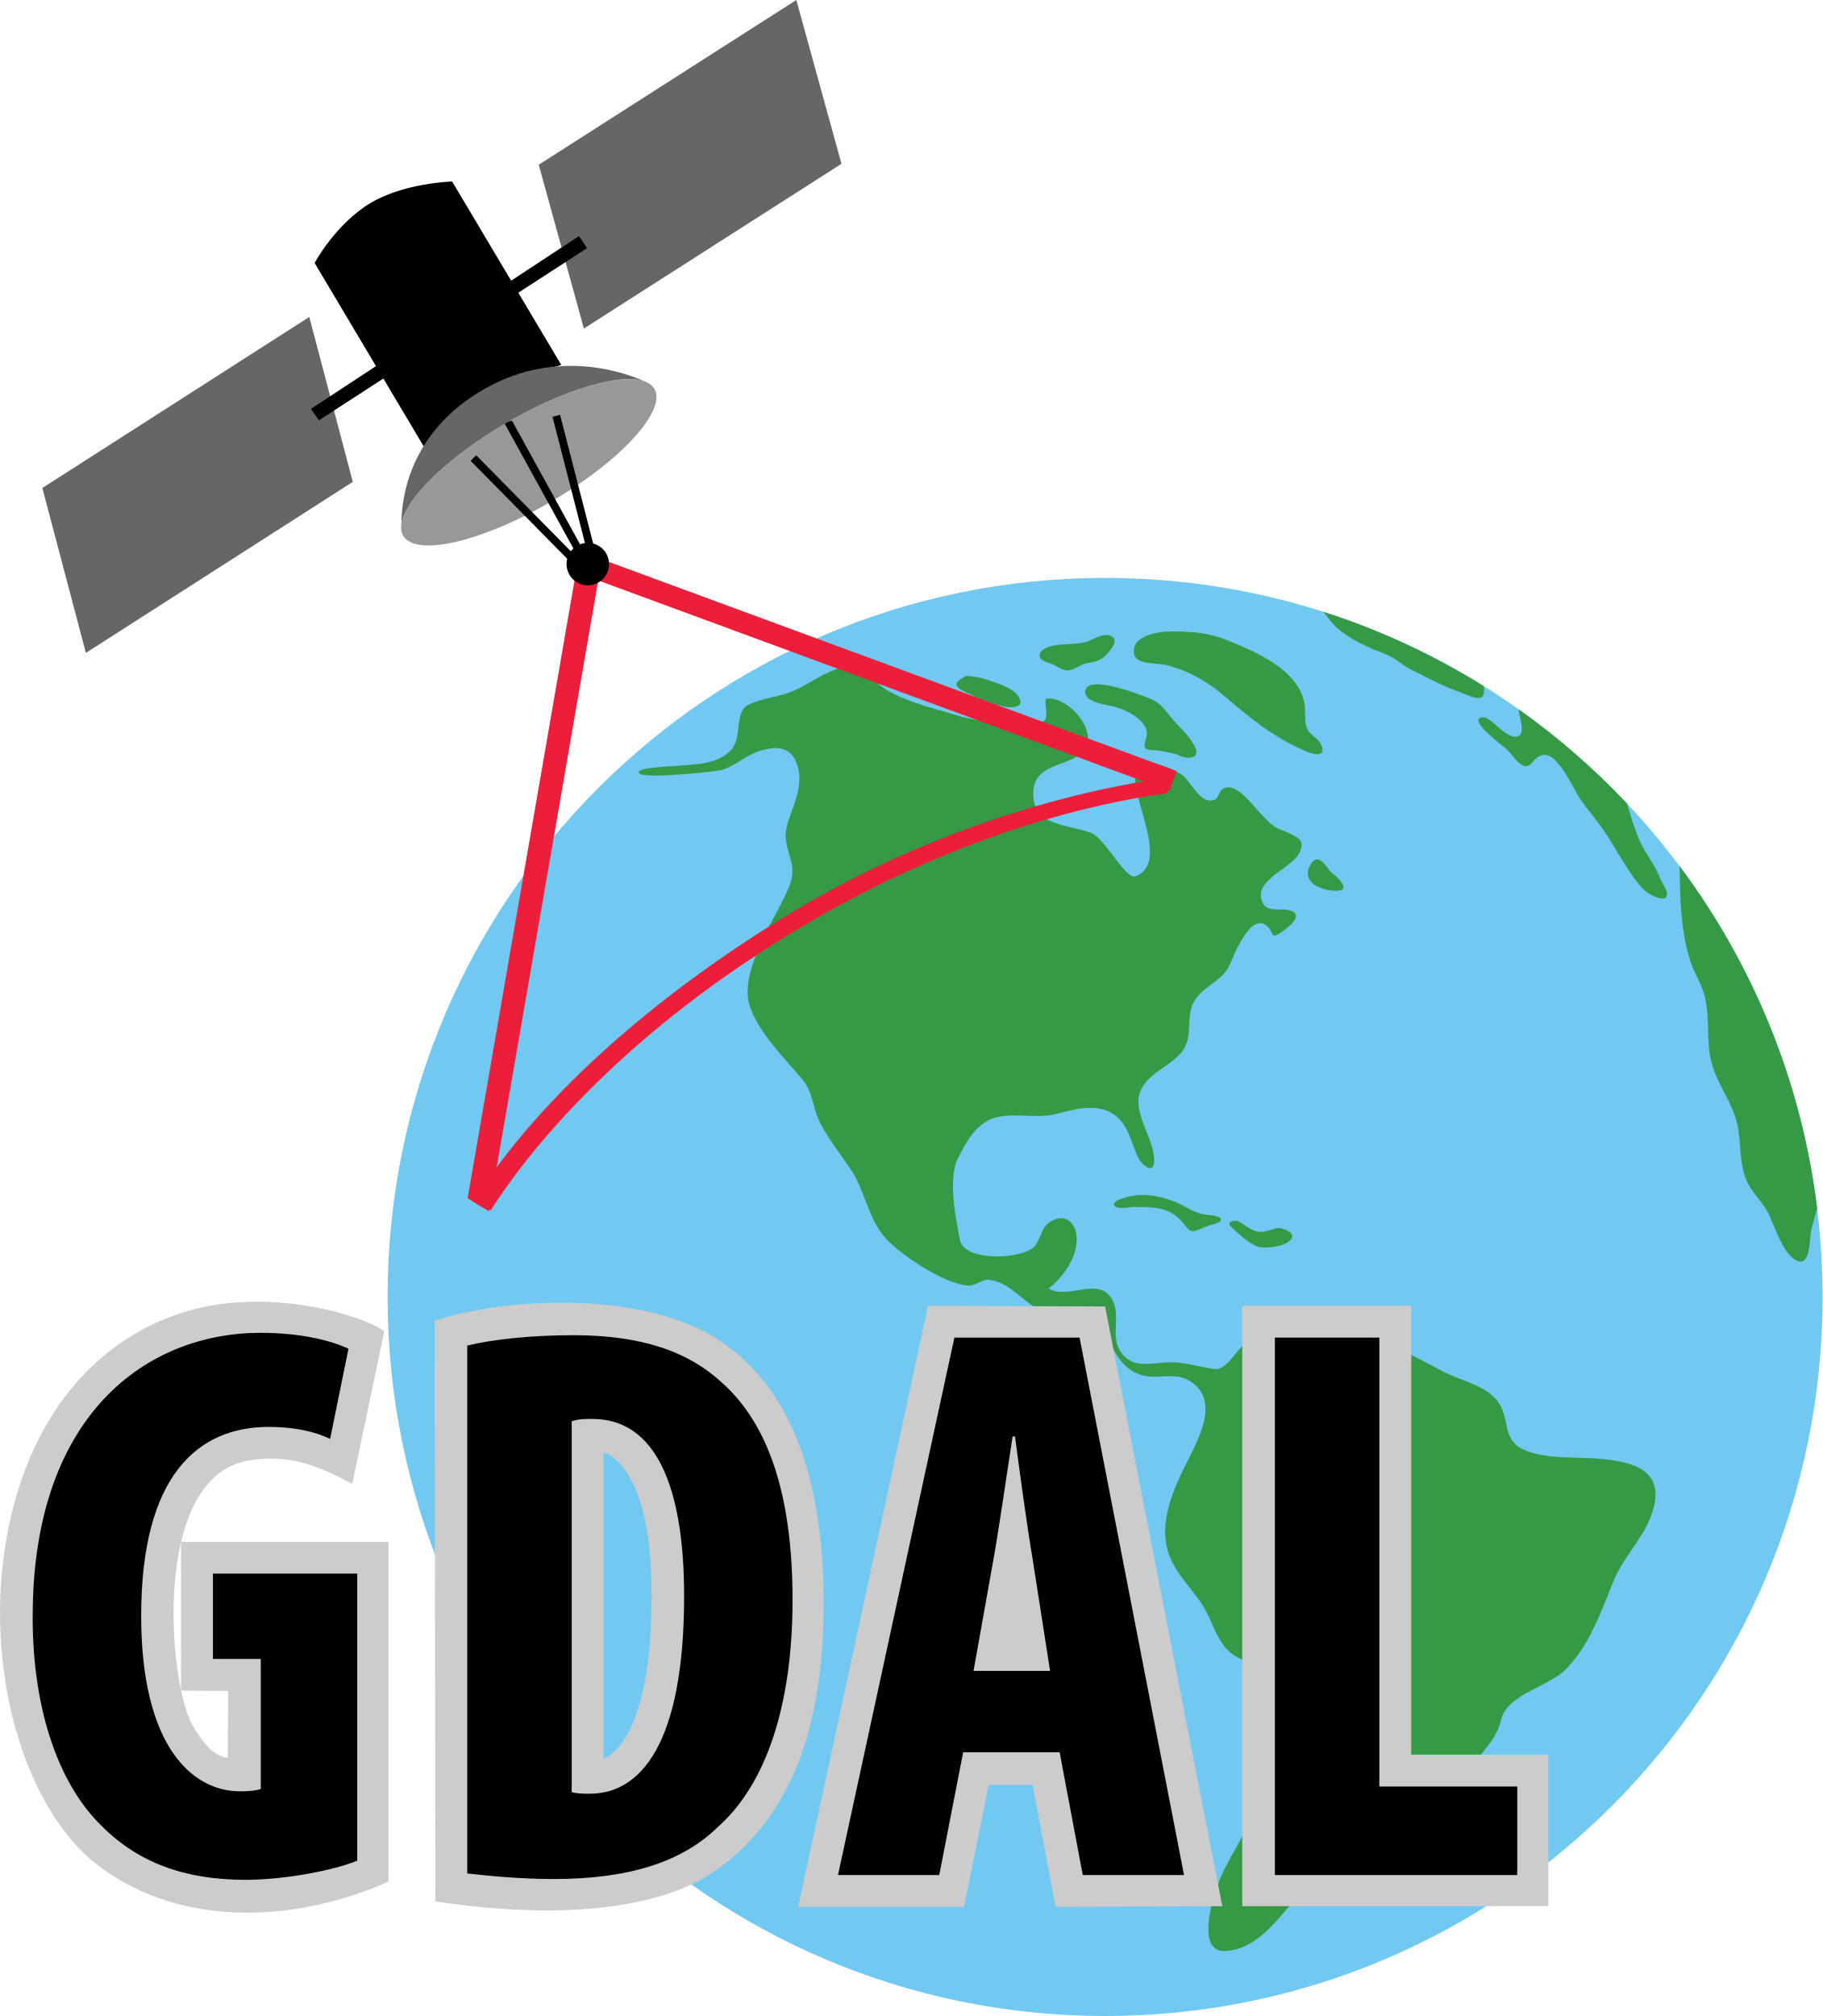
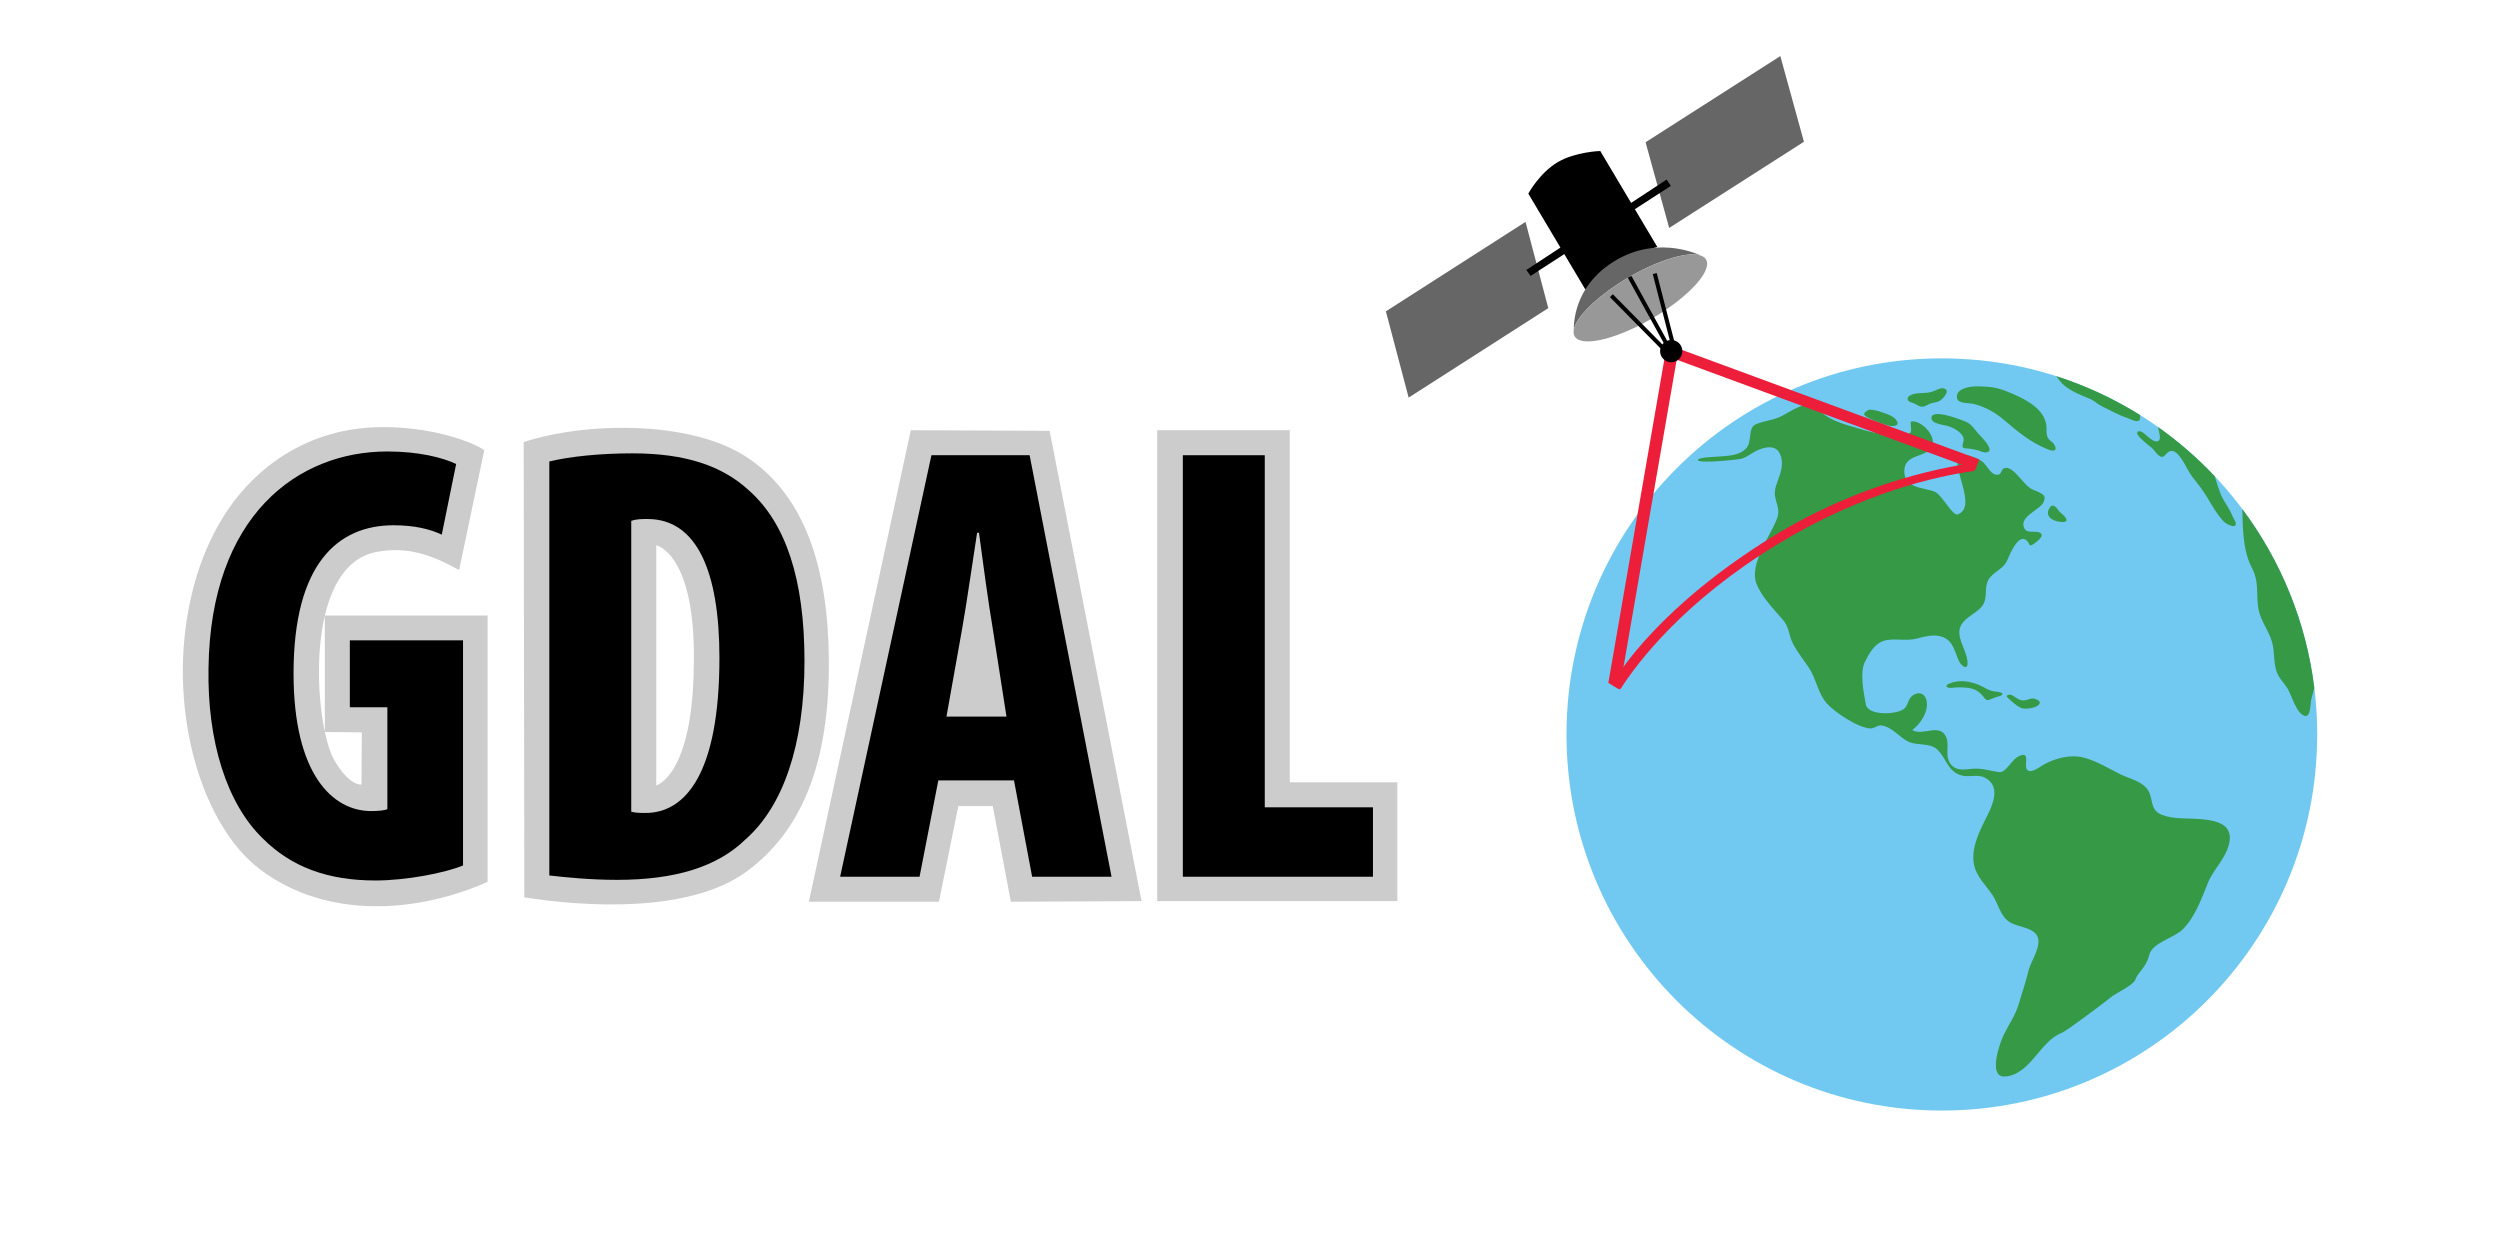
- <svg xmlns="http://www.w3.org/2000/svg" version="1.1" width="571.5" height="632.057" viewBox="0 0 571.5 632.057" overflow="visible" enable-background="new 0 0 571.5 632.057" xml:space="preserve">
-   <g id="Layer_5">
+ <svg xmlns="http://www.w3.org/2000/svg" version="1.1" width="120" height="60" viewBox="0 0 120 60" overflow="visible" enable-background="new 0 0 571.5 632.057" xml:space="preserve" id="svg75" style="overflow:visible">
+   <defs id="defs79">
+ 	
+ 	
+ 	
+ 	
+ 	
+ 	
+ 	
+ 	
+ 	
+ 		
+ 	
+ 	
+ 	
+ 	
+ 	
+ 
+ 	
+ 	
+ 	
+ 	
+ 	
+ 	
+ 	
+ 	
+ 	
+ 	
+ 	
+ 	
+ 	
+ 	
+ 	
+ 	
+ 	
+ </defs>
+   <g id="Layer_5" transform="translate(0,-572.057)">
</g>
-   <g id="Layer_6">
-     <ellipse fill="#71C9F1" cx="346.517" cy="406.618" rx="224.981" ry="225.439" />
-     <path fill="#359946" d="M501.978,457.39c-7.509-0.713-16.236,0.223-23.391-2.537c-8.306-3.204-4.547-10.3-9.413-16.078   c-3.78-4.487-11.079-5.93-16.188-8.536c-6.96-3.549-13.698-7.636-21.302-9.71c-7.862-2.143-17.271,0.333-24.15,4.177   c-2.157,1.205-7.1,5.316-9.661,3.283c-2.681-2.127,2.007-10.977-4.186-8.791c-5.667,2-8.333,10.666-13,10   c-5.563-0.797-10.045-2.484-15.7-2.025c-4.935,0.4-9.862,1.645-13.318-2.984c-3.655-4.897-0.294-11.042-2.59-16.06   c-3.943-8.621-14.11-0.312-20.288-4.171c4.428-3.34,8.556-9.208,8.812-14.902c0.24-5.296-3.365-9.285-8.459-5.876   c-2.794,1.87-2.717,5.298-4.786,7.61c-3.579,3.998-22.032,5.008-23.392-2.131c-1.274-6.693-3.8-19.088-0.613-25.461   c2.46-4.92,5.587-10.722,11.14-12.62c5.662-1.937,13.416,0.266,19.726-1.347c5.419-1.385,11.471-3.187,16.794-0.577   c5.431,2.663,6.361,8.669,8.675,13.876c1.333,3,6.333,7,4.998-1.009c-1.043-6.257-6.906-13.907-3.835-20.018   c2.753-5.469,9.375-7.259,12.905-11.957c3.462-4.605,0.965-10.548,3.581-15.406c2.607-4.842,8.754-6.369,11.152-11.427   c1.169-2.466,6.492-16.992,11.812-12.393c2.256,1.95,0.915,4.433,4.449,1.971c1.443-1.005,6.797-4.77,3.601-6.54   c-2.938-1.626-8,0.977-9.614-3.112c-2.782-7.047,10.244-10.657,11.95-15.776c1-3,0.999-4-6.667-7   c-5.263-2.06-10.834-13.366-16.136-13.021c-2.959,0.193-2.355,3.443-4.236,3.981c-4.458,1.275-6.904-5.511-9.975-7.852   c-2.22-1.691-10.525-5.292-13.255-3.211c-6.569,5.007,11.048,30.222-1.377,34.982c-3.051,1.169-9.481-11.799-13.748-13.541   c-6.876-2.808-18.555-1.837-18.288-12.673c0.259-10.54,13.503-7.468,16.641-14.656c2.782-6.372-7.008-16.185-12.755-14.704   c-0.313,1.593,0.765,5.348-0.234,6.547c-3.135,3.749-22.685,0.086-26.976-1.256c-7.398-2.314-15.241-3.933-22.041-7.793   c-5.896-3.347-9.099-9.623-16.62-6.803c-5.333,2-8.581,4.748-13.247,6.749c-4.513,1.935-9.57,2.161-14.054,4.299   c-4.543,2.167-1.849,10.273-5.445,14.193c-4.375,4.767-11.717,4.507-17.641,5.074c-1.479,0.142-11.102,0.365-11.364,1.94   c-0.377,2.465,24.337-0.224,26.059-0.717c3.962-1.134,6.864-4.043,10.679-5.509c4.563-1.753,10.064-2.544,12.391,2.452   c2.72,5.866,0.49,11.602-1.584,17.235c-2.341,6.359-1.505,7.897,0.193,14.208c1.063,3.951,0.289,6.358-1.373,10.062   c-4.133,9.214-15.476,25.558-11.28,36.347c3.218,8.275,10.404,15.299,16.03,21.95c3.825,4.522,3.212,8.959,5.922,14.176   c2.562,4.931,6.369,9.652,9.468,14.285c4.448,6.649,5.391,15.301,10.732,21.386c4.689,5.344,18.895,14.808,26.259,15.046   c2.229,0.071,4.227-2.034,6.38-1.789c6.695,0.77,10.746,7.212,16.557,9.839c5.312,2.401,12.593,0.383,17.068,4.591   c5.602,5.266,6.109,13.242,14.608,15.555c4.236,1.151,9.679-0.793,13.622,1.16c11.421,5.661,3.7,18.943,0.003,26.387   c-3.837,7.723-7.906,16.742-6.265,25.596c1.417,7.646,7.29,12.614,11.329,18.841c3.502,5.398,4.498,12.508,10.363,16.07   c4.594,2.789,13.605,2.979,16.249,8.182c2.943,5.793-3.647,14.68-5.068,20.259c-1.802,7.076-3.995,14.092-6.196,21.056   c-2.197,6.953-5.879,11.785-8.91,18.124c-2.504,5.236-9.558,25.709,1.111,24.759c15.161-1.355,20.782-21.278,33.737-26.138   c2.666-1,25-17.666,29-21c4-3.332,14-7.332,15.333-11.332s6.333-7,8-14.001c1.917-8.052,14.624-10.232,20.124-15.672   c7.525-7.445,11.274-18.378,15.207-27.991c3.35-8.187,10.577-14.424,12.632-23.294C521.237,461.064,512.516,458.392,501.978,457.39   z" />
-     <path fill="#359946" d="M381.378,381.335c-1.71-0.46-3.672-0.411-5.432-0.978c-2.658-0.856-4.965-2.606-7.574-3.604   c-2.751-1.053-5.575-1.834-8.521-2.048c-1.604-0.117-3.228-0.049-4.813,0.229c-1.477,0.259-3.017,0.697-4.387,1.315   c-0.578,0.261-1.629,0.807-1.259,1.641c0.655,1.472,4.881,0.516,6.075,0.517c4.407,0.004,9.582-0.109,13.225,2.781   c0.947,0.752,1.812,1.611,2.563,2.56c0.613,0.771,1.158,1.651,2.077,2.095c0.902,0.436,1.856-0.061,2.698-0.418   c1.194-0.506,2.403-0.981,3.641-1.37c1.015-0.318,2.294-0.438,3.014-1.312C383.285,382.015,382.271,381.576,381.378,381.335z" />
-     <path fill="#359946" d="M401.687,385.114c-2.328-0.596-4.999,2.082-8.334,0.75c-3.021-1.209-3.718-2.699-5.646-3.062   c-1.204-0.227-3.259,0.418-1.688,1.812c2.719,2.412,4.67,4.588,8,6.084c2.071,0.93,7.254,0.213,9.25-0.918   C406.687,387.846,405.27,386.03,401.687,385.114z" />
-     <path fill="#359946" d="M417.418,273.486c-0.908-0.569-4.107-7.395-6.731-1.956c-3.417,7.083,9.064,8.755,10.345,7.231   S417.771,273.707,417.418,273.486z" />
-     <path fill="#359946" d="M360.747,219.091c-1.993-0.813-19.86-8.049-20.452-2.425c-0.387,3.669,6.869,4.285,9.104,4.869   c3.51,0.918,9.196,3.659,10.155,7.568c0.661,2.702-3.062,6.094,2.133,6.094c2.333,0,7.333,1.333,7.333,1.333s2.331,1.332,4.33,1   c5.634-0.933-3.676-9.816-5.043-11.32C365.747,223.395,364.427,220.593,360.747,219.091z" />
-     <path fill="#359946" d="M309.146,212.979c-1.678-0.62-5.983-1.21-6.354-1.005c-3.8,2.109-3.879,3.164,0.234,5.171   c3.782,1.846,7.568,3.359,11.677,4.333c2.281,0.541,6.878,0.554,4.704-3.035C317.571,215.415,312.246,214.124,309.146,212.979z" />
-     <path fill="#359946" d="M348.823,199.695c-1.944-1.491-4.894,0.116-6.754,0.966c-4.292,1.959-8.718,0.723-13.063,2.073   c-1.127,0.35-2.913,1.235-3.002,2.619c-0.118,1.815,2.478,2.298,3.74,2.786c1.955,0.756,3.552,2.407,5.803,1.95   c1.804-0.366,3.223-1.749,5.056-2.105c2.112-0.41,4.178-0.647,5.794-2.204C347.59,204.631,350.832,201.245,348.823,199.695z" />
-     <path fill="#359946" d="M409.354,226.53c-0.277-1.943,0.044-3.902-0.289-5.833c-1.829-10.604-14.968-16.208-23.786-19.79   c-3.56-1.446-7.52-2.477-11.37-2.703c-5.047-0.295-11.717-0.849-16.163,2.083c-1.566,1.033-2.45,2.509-2.168,4.596   c0.491,3.619,7.262,2.939,9.767,3.551c7.157,1.748,13.058,5.072,18.678,9.865c8.422,7.184,15.936,13.401,26.332,17.563   c1.666,0.667,4.991,1.393,4.261-1.401C413.585,230.525,410.021,231.197,409.354,226.53z" />
-     <path fill="#359946" d="M526.982,282.734c0.352,6.433,1.142,12.889,3.198,19.021c0.987,2.942,2.672,5.6,3.723,8.518   c2.473,6.87,1.067,14.3,2.423,21.351c1.335,6.941,5.996,12.545,8.022,19.24c1.876,6.197,0.695,13.385,3.337,19.332   c1.507,3.391,4.328,5.977,6.224,9.145c2.399,4.01,5.111,14.822,10.22,16.139c3.615,0.932,3.283-7.537,3.784-9.68   c0.519-2.219,1.267-4.58,1.886-6.961c-4.898-39.934-20.21-76.639-43.142-107.295C526.64,271.893,526.795,279.295,526.982,282.734z" />
-     <path fill="#359946" d="M476.633,224.922c0.477,2.124,1.054,4.656-0.107,5.572c-2.11,1.665-5.297-1.39-6.854-2.635   c-1.262-1.009-3.767-3.708-5.544-2.832c-3.024,1.491,7.355,8.955,8.257,9.812c1.441,1.37,2.495,3.188,4.04,4.431   c3.075,2.472,3.656-0.448,5.861-1.96c3.364-2.308,6.416,1.998,8.007,4.324c2.456,3.59,4.026,7.599,6.747,11.036   c3.116,3.936,6.173,7.852,8.763,12.208c2.714,4.562,5.375,9.192,8.843,13.237c2.25,2.625,6.559,4.244,7.52,3.403   c1.647-1.44-0.844-4.196-1.373-5.637c-1.469-4-4.137-7.383-6.099-11.132c-1.967-3.76-4.444-12.495-4.486-12.773   c-10.307-10.95-21.691-20.868-33.99-29.577C476.203,223.003,476.406,223.917,476.633,224.922z" />
-     <path fill="#359946" d="M419.521,197.116c4.331,3.715,9.838,5.95,15.165,8.081c3.333,1.333,4.333,3,8.333,5   c4.945,2.473,9.567,5.014,14.826,6.81c1.517,0.518,5.319,2.592,6.841,1.523c0.674-0.474,0.79-1.88,0.596-3.397   c-15.574-9.72-32.418-17.584-50.229-23.287C415.21,192.163,417.981,195.796,419.521,197.116z" />
-     <path fill="#CCCCCC" d="M56.772,483.438h65.061v106.465c-27.313,12.211-64.063,15.461-91.063-5.039   C7.581,567.256-5.479,522.768,2.21,481.368s31.643-63.137,56.78-70.381c25.137-7.246,53.529,0.877,61.512,6.357l-10.055,47.908   c-11.178-6.139-20.737-9.535-32.974-7.246c-29.954,5.607-24.806,69.16-17.152,82.807c6.198,11.051,11.09,10.201,11.09,10.201   l0.148-20.848l-14.787-0.148V483.438z" />
-     <path fill="#CCCCCC" d="M225.77,420.364c-22.75-15.25-65.25-14.25-89.5-6.25l0.25,182c23.75,3.75,65.75,6.5,88.75-10.25   c24.713-17.998,33.25-48.25,33-84.5C258.013,464.114,248.52,435.614,225.77,420.364z M204.27,503.614c-0.5,44-15,47.75-15,47.75   v-96C189.27,455.364,205.27,458.614,204.27,503.614z" />
-     <polygon fill="#CCCCCC" points="291.02,409.364 250.27,597.864 302.27,597.864 310.02,559.614 323.77,559.614 331.02,597.864    383.27,597.614 346.52,409.614  " />
-     <polygon fill="#CCCCCC" points="389.52,409.364 389.52,597.614 485.52,597.614 485.52,550.114 442.52,550.114 442.52,409.364  " />
-     <g>
-       <path d="M112.02,583.364c-7.25,3-22.75,6-35,6c-19.25,0-33.75-5.5-45-16.75c-14.5-14-22.25-39-21.75-68    c0.75-61.25,35.75-86.75,71.5-86.75c12.75,0,22.25,2.5,27.5,5l-5.75,28.25c-4.75-2.25-11-3.75-19.25-3.75    c-22.25,0-40,15.25-40,59.25c0,40.5,15.75,55,31,55c3,0,5.25-0.25,6.5-0.75v-40.75h-15v-26.75h45.25V583.364z" />
-       <path d="M146.516,421.864c8.25-2,20.25-3.25,33.25-3.25c21.25,0,36,5,46.75,15c14.5,13,22,35.25,22,68c0,34-8.75,58.25-23.5,71.25    c-11.25,11-28,16.25-51.5,16.25c-10.25,0-20.5-1-27-1.75V421.864z M179.266,561.864c1.5,0.5,4,0.5,5.75,0.5    c15.75,0,29.5-15.5,29.5-62c0-34.5-9-55.5-28.75-55.5c-2.25,0-4.5,0-6.5,0.75V561.864z" />
-       <path d="M302.018,549.364l-7.5,38.5h-31.75l36.5-168.5h39.25l32.75,168.5h-31.75l-7.25-38.5H302.018z M329.268,523.864l-5.5-35.25    c-1.75-10.25-4-27-5.5-38.25h-0.75c-1.75,11.25-4.25,28.75-6,38.5l-6.25,35H329.268z" />
-       <path d="M399.766,419.364h32.75v140.75h43.25v27.75h-76V419.364z" />
+   <g id="g1075" transform="translate(0.07058025)">
+     <g transform="matrix(1.499395,0,0,1.499395,-68.34696,-35.29572)" id="g1008">
+       <path style="fill:#cccccc;stroke-width:0.08" id="path27" d="m 55.935,43.244 h 5.21 v 8.526 c -2.187,0.978 -5.13,1.238 -7.292,-0.404 -1.857,-1.41 -2.903,-4.973 -2.287,-8.288 0.616,-3.315 2.534,-5.056 4.547,-5.636 2.013,-0.58 4.287,0.07 4.926,0.509 l -0.805,3.837 c -0.895,-0.492 -1.661,-0.764 -2.641,-0.58 -2.399,0.449 -1.986,5.538 -1.374,6.631 0.496,0.885 0.888,0.817 0.888,0.817 l 0.012,-1.67 -1.184,-0.012 z" />
+       <path style="fill:#cccccc;stroke-width:0.08" id="path29" d="m 69.468,38.193 c -1.822,-1.221 -5.225,-1.141 -7.167,-0.501 l 0.02,14.575 c 1.902,0.3 5.265,0.521 7.107,-0.821 1.979,-1.441 2.663,-3.864 2.643,-6.767 -0.021,-2.983 -0.781,-5.265 -2.603,-6.487 z m -1.722,6.667 c -0.04,3.524 -1.201,3.824 -1.201,3.824 V 40.996 c 0,0 1.281,0.26 1.201,3.864 z" />
+       <polygon style="fill:#cccccc" id="polygon31" points="291.02,409.364 250.27,597.864 302.27,597.864 310.02,559.614 323.77,559.614 331.02,597.864 383.27,597.614 346.52,409.614 " transform="matrix(0.0800813,0,0,0.0800813,51.38823,4.529799)" />
+       <polygon style="fill:#cccccc" id="polygon33" points="442.52,550.114 442.52,409.364 389.52,409.364 389.52,597.614 485.52,597.614 485.52,550.114 " transform="matrix(0.0800813,0,0,0.0800813,51.38823,4.529799)" />
+       <g id="g43" transform="matrix(0.0800813,0,0,0.0800813,51.38823,4.529799)">
+         <path id="path35" d="m 112.02,583.364 c -7.25,3 -22.75,6 -35,6 -19.25,0 -33.75,-5.5 -45,-16.75 -14.5,-14 -22.25,-39 -21.75,-68 0.75,-61.25 35.75,-86.75 71.5,-86.75 12.75,0 22.25,2.5 27.5,5 l -5.75,28.25 c -4.75,-2.25 -11,-3.75 -19.25,-3.75 -22.25,0 -40,15.25 -40,59.25 0,40.5 15.75,55 31,55 3,0 5.25,-0.25 6.5,-0.75 v -40.75 h -15 v -26.75 h 45.25 z" />
+         <path id="path37" d="m 146.516,421.864 c 8.25,-2 20.25,-3.25 33.25,-3.25 21.25,0 36,5 46.75,15 14.5,13 22,35.25 22,68 0,34 -8.75,58.25 -23.5,71.25 -11.25,11 -28,16.25 -51.5,16.25 -10.25,0 -20.5,-1 -27,-1.75 z m 32.75,140 c 1.5,0.5 4,0.5 5.75,0.5 15.75,0 29.5,-15.5 29.5,-62 0,-34.5 -9,-55.5 -28.75,-55.5 -2.25,0 -4.5,0 -6.5,0.75 z" />
+         <path id="path39" d="m 302.018,549.364 -7.5,38.5 h -31.75 l 36.5,-168.5 h 39.25 l 32.75,168.5 h -31.75 l -7.25,-38.5 z m 27.25,-25.5 -5.5,-35.25 c -1.75,-10.25 -4,-27 -5.5,-38.25 h -0.75 c -1.75,11.25 -4.25,28.75 -6,38.5 l -6.25,35 z" />
+         <path id="path41" d="m 399.766,419.364 h 32.75 v 140.75 h 43.25 v 27.75 h -76 z" />
+       </g>
+     </g>
+     <g transform="translate(14,-1.837772)" id="g1036">
+       <ellipse style="fill:#71c9f1;stroke-width:0.08" id="ellipse3" ry="18.053" rx="18.017" cy="37.092" cx="79.138" />
+       <path style="fill:#359946;stroke-width:0.08" id="path5" d="m 91.587,41.158 c -0.601,-0.057 -1.3,0.018 -1.873,-0.203 -0.665,-0.257 -0.364,-0.825 -0.754,-1.288 -0.303,-0.359 -0.887,-0.475 -1.296,-0.684 -0.557,-0.284 -1.097,-0.612 -1.706,-0.778 -0.63,-0.172 -1.383,0.027 -1.934,0.335 -0.173,0.097 -0.569,0.426 -0.774,0.263 -0.215,-0.17 0.161,-0.879 -0.335,-0.704 -0.454,0.16 -0.667,0.854 -1.041,0.801 -0.445,-0.064 -0.804,-0.199 -1.257,-0.162 -0.395,0.032 -0.79,0.132 -1.067,-0.239 -0.293,-0.392 -0.024,-0.884 -0.207,-1.286 -0.316,-0.69 -1.13,-0.025 -1.625,-0.334 0.355,-0.267 0.685,-0.737 0.706,-1.193 0.019,-0.424 -0.269,-0.744 -0.677,-0.471 -0.224,0.15 -0.218,0.424 -0.383,0.609 -0.287,0.32 -1.764,0.401 -1.873,-0.171 -0.102,-0.536 -0.304,-1.529 -0.049,-2.039 0.197,-0.394 0.447,-0.859 0.892,-1.011 0.453,-0.155 1.074,0.021 1.58,-0.108 0.434,-0.111 0.919,-0.255 1.345,-0.046 0.435,0.213 0.509,0.694 0.695,1.111 0.107,0.24 0.507,0.561 0.4,-0.081 -0.084,-0.501 -0.553,-1.114 -0.307,-1.603 0.22,-0.438 0.751,-0.581 1.033,-0.958 0.277,-0.369 0.077,-0.845 0.287,-1.234 0.209,-0.388 0.701,-0.51 0.893,-0.915 0.094,-0.197 0.52,-1.361 0.946,-0.992 0.181,0.156 0.073,0.355 0.356,0.158 0.116,-0.08 0.544,-0.382 0.288,-0.524 -0.235,-0.13 -0.641,0.078 -0.77,-0.249 -0.223,-0.564 0.82,-0.853 0.957,-1.263 0.08,-0.24 0.08,-0.32 -0.534,-0.561 -0.421,-0.165 -0.868,-1.07 -1.292,-1.043 -0.237,0.015 -0.189,0.276 -0.339,0.319 -0.357,0.102 -0.553,-0.441 -0.799,-0.629 -0.178,-0.135 -0.843,-0.424 -1.061,-0.257 -0.526,0.401 0.885,2.42 -0.11,2.801 -0.244,0.094 -0.759,-0.945 -1.101,-1.084 -0.551,-0.225 -1.486,-0.147 -1.465,-1.015 0.021,-0.844 1.081,-0.598 1.333,-1.174 0.223,-0.51 -0.561,-1.296 -1.021,-1.178 -0.025,0.128 0.061,0.428 -0.019,0.524 -0.251,0.3 -1.817,0.007 -2.16,-0.101 -0.592,-0.185 -1.221,-0.315 -1.765,-0.624 -0.472,-0.268 -0.729,-0.771 -1.331,-0.545 -0.427,0.16 -0.687,0.38 -1.061,0.54 -0.361,0.155 -0.766,0.173 -1.125,0.344 -0.364,0.174 -0.148,0.823 -0.436,1.137 -0.35,0.382 -0.938,0.361 -1.413,0.406 -0.118,0.011 -0.889,0.029 -0.91,0.155 -0.03,0.197 1.949,-0.018 2.087,-0.057 0.317,-0.091 0.55,-0.324 0.855,-0.441 0.365,-0.14 0.806,-0.204 0.992,0.196 0.218,0.47 0.039,0.929 -0.127,1.38 -0.187,0.509 -0.121,0.632 0.015,1.138 0.085,0.316 0.023,0.509 -0.11,0.806 -0.331,0.738 -1.239,2.047 -0.903,2.911 0.258,0.663 0.833,1.225 1.284,1.758 0.306,0.362 0.257,0.717 0.474,1.135 0.205,0.395 0.51,0.773 0.758,1.144 0.356,0.532 0.432,1.225 0.859,1.713 0.376,0.428 1.513,1.186 2.103,1.205 0.179,0.006 0.339,-0.163 0.511,-0.143 0.536,0.062 0.861,0.578 1.326,0.788 0.425,0.192 1.008,0.031 1.367,0.368 0.449,0.422 0.489,1.06 1.17,1.246 0.339,0.092 0.775,-0.064 1.091,0.093 0.915,0.453 0.296,1.517 2.4e-4,2.113 -0.307,0.618 -0.633,1.341 -0.502,2.05 0.113,0.612 0.584,1.01 0.907,1.509 0.28,0.432 0.36,1.002 0.83,1.287 0.368,0.223 1.09,0.239 1.301,0.655 0.236,0.464 -0.292,1.176 -0.406,1.622 -0.144,0.567 -0.32,1.129 -0.496,1.686 -0.176,0.557 -0.471,0.944 -0.714,1.451 -0.201,0.419 -0.765,2.059 0.089,1.983 1.214,-0.109 1.664,-1.704 2.702,-2.093 0.213,-0.08 2.002,-1.415 2.322,-1.682 0.32,-0.267 1.121,-0.587 1.228,-0.907 0.107,-0.32 0.507,-0.561 0.641,-1.121 0.154,-0.645 1.171,-0.819 1.612,-1.255 0.603,-0.596 0.903,-1.472 1.218,-2.242 0.268,-0.656 0.847,-1.155 1.012,-1.865 0.207,-0.895 -0.491,-1.109 -1.335,-1.189 z" />
+       <path style="fill:#359946;stroke-width:0.08" id="path7" d="m 81.929,35.068 c -0.137,-0.037 -0.294,-0.033 -0.435,-0.078 -0.213,-0.069 -0.398,-0.209 -0.607,-0.289 -0.22,-0.084 -0.446,-0.147 -0.682,-0.164 -0.128,-0.009 -0.259,-0.004 -0.385,0.018 -0.118,0.021 -0.242,0.056 -0.351,0.105 -0.046,0.021 -0.13,0.065 -0.101,0.131 0.052,0.118 0.391,0.041 0.486,0.041 0.353,3.21e-4 0.767,-0.009 1.059,0.223 0.076,0.06 0.145,0.129 0.205,0.205 0.049,0.062 0.093,0.132 0.166,0.168 0.072,0.035 0.149,-0.005 0.216,-0.033 0.096,-0.041 0.192,-0.079 0.292,-0.11 0.081,-0.025 0.184,-0.035 0.241,-0.105 0.048,-0.058 -0.033,-0.093 -0.105,-0.113 z" />
+       <path style="fill:#359946;stroke-width:0.08" id="path9" d="m 83.556,35.37 c -0.186,-0.048 -0.4,0.167 -0.667,0.06 -0.242,-0.097 -0.298,-0.216 -0.452,-0.245 -0.096,-0.018 -0.261,0.033 -0.135,0.145 0.218,0.193 0.374,0.367 0.641,0.487 0.166,0.074 0.581,0.017 0.741,-0.074 0.274,-0.155 0.16,-0.3 -0.127,-0.374 z" />
+       <path style="fill:#359946;stroke-width:0.08" id="path11" d="m 84.816,26.431 c -0.073,-0.046 -0.329,-0.592 -0.539,-0.157 -0.274,0.567 0.726,0.701 0.828,0.579 0.103,-0.122 -0.261,-0.405 -0.289,-0.422 z" />
+       <path style="fill:#359946;stroke-width:0.08" id="path13" d="m 80.277,22.075 c -0.16,-0.065 -1.59,-0.645 -1.638,-0.194 -0.031,0.294 0.55,0.343 0.729,0.39 0.281,0.074 0.736,0.293 0.813,0.606 0.053,0.216 -0.245,0.488 0.171,0.488 0.187,0 0.587,0.107 0.587,0.107 0,0 0.187,0.107 0.347,0.08 0.451,-0.075 -0.294,-0.786 -0.404,-0.907 -0.205,-0.225 -0.311,-0.45 -0.605,-0.57 z" />
+       <path style="fill:#359946;stroke-width:0.08" id="path15" d="m 76.145,21.585 c -0.134,-0.05 -0.479,-0.097 -0.509,-0.08 -0.304,0.169 -0.311,0.253 0.019,0.414 0.303,0.148 0.606,0.269 0.935,0.347 0.183,0.043 0.551,0.044 0.377,-0.243 -0.147,-0.242 -0.573,-0.346 -0.822,-0.438 z" />
+       <path style="fill:#359946;stroke-width:0.08" id="path17" d="m 79.322,20.522 c -0.156,-0.119 -0.392,0.009 -0.541,0.077 -0.344,0.157 -0.698,0.058 -1.046,0.166 -0.09,0.028 -0.233,0.099 -0.24,0.21 -0.009,0.145 0.198,0.184 0.3,0.223 0.157,0.061 0.284,0.193 0.465,0.156 0.144,-0.029 0.258,-0.14 0.405,-0.169 0.169,-0.033 0.335,-0.052 0.464,-0.176 0.096,-0.092 0.355,-0.363 0.194,-0.487 z" />
+       <path style="fill:#359946;stroke-width:0.08" id="path19" d="m 84.17,22.671 c -0.022,-0.156 0.004,-0.312 -0.023,-0.467 -0.146,-0.849 -1.199,-1.298 -1.905,-1.585 -0.285,-0.116 -0.602,-0.198 -0.911,-0.216 -0.404,-0.024 -0.938,-0.068 -1.294,0.167 -0.125,0.083 -0.196,0.201 -0.174,0.368 0.039,0.29 0.582,0.235 0.782,0.284 0.573,0.14 1.046,0.406 1.496,0.79 0.674,0.575 1.276,1.073 2.109,1.406 0.133,0.053 0.4,0.112 0.341,-0.112 -0.083,-0.315 -0.368,-0.261 -0.421,-0.635 z" />
+       <path style="fill:#359946;stroke-width:0.08" id="path21" d="m 93.59,27.172 c 0.028,0.515 0.091,1.032 0.256,1.523 0.079,0.236 0.214,0.448 0.298,0.682 0.198,0.55 0.085,1.145 0.194,1.71 0.107,0.556 0.48,1.005 0.642,1.541 0.15,0.496 0.056,1.072 0.267,1.548 0.121,0.272 0.347,0.479 0.498,0.732 0.192,0.321 0.409,1.187 0.818,1.292 0.289,0.075 0.263,-0.604 0.303,-0.775 0.042,-0.178 0.101,-0.367 0.151,-0.557 -0.392,-3.198 -1.618,-6.137 -3.455,-8.592 -0.001,0.028 0.011,0.621 0.026,0.896 z" />
+       <path style="fill:#359946;stroke-width:0.08" id="path23" d="m 89.558,22.542 c 0.038,0.17 0.084,0.373 -0.009,0.446 -0.169,0.133 -0.424,-0.111 -0.549,-0.211 -0.101,-0.081 -0.302,-0.297 -0.444,-0.227 -0.242,0.119 0.589,0.717 0.661,0.786 0.115,0.11 0.2,0.255 0.324,0.355 0.246,0.198 0.293,-0.036 0.469,-0.157 0.269,-0.185 0.514,0.16 0.641,0.346 0.197,0.287 0.322,0.609 0.54,0.884 0.25,0.315 0.494,0.629 0.702,0.978 0.217,0.365 0.43,0.736 0.708,1.06 0.18,0.21 0.525,0.34 0.602,0.273 0.132,-0.115 -0.068,-0.336 -0.11,-0.451 -0.118,-0.32 -0.331,-0.591 -0.488,-0.891 -0.158,-0.301 -0.356,-1.001 -0.359,-1.023 -0.825,-0.877 -1.737,-1.671 -2.722,-2.369 -0.001,0.048 0.015,0.122 0.033,0.202 z" />
+       <path style="fill:#359946;stroke-width:0.08" id="path25" d="m 84.984,20.315 c 0.347,0.298 0.788,0.476 1.214,0.647 0.267,0.107 0.347,0.24 0.667,0.4 0.396,0.198 0.766,0.402 1.187,0.545 0.121,0.041 0.426,0.208 0.548,0.122 0.054,-0.038 0.063,-0.151 0.048,-0.272 -1.247,-0.778 -2.596,-1.408 -4.022,-1.865 0.013,0.025 0.234,0.316 0.358,0.422 z" />
+       <path style="fill:#ed1e3a;stroke-width:0.08" id="path46" d="m 66.015,18.394 -0.187,0.495 14.933,5.501 c 0.032,-0.169 0.12,-0.327 0.173,-0.5 z" />
+       <path style="fill:#ed1e3a;stroke-width:0.08" id="path48" d="m 65.845,18.93 -2.714,15.682 c 0.176,0.119 0.355,0.226 0.538,0.328 l 2.756,-15.922 z" />
+       <path style="fill:#ed1e3a;stroke-width:0.08" id="path50" d="m 70.991,27.608 c -5.335,3.3 -7.345,6.475 -7.693,7.077 0.136,0.082 0.274,0.157 0.413,0.23 0.825,-1.291 3.035,-4.208 7.544,-6.956 4.101,-2.5 7.688,-3.275 9.437,-3.515 0.028,-0.143 0.098,-0.272 0.166,-0.406 -1.145,0.138 -5.407,0.811 -9.866,3.57 z" />
+       <polygon style="fill:#666667" id="polygon52" points="183.091,103.005 168.93,51.652 249.699,0 263.86,51.352 " transform="matrix(0.0800813,0,0,0.0800813,51.38823,4.529799)" />
+       <path id="path54" d="m 65.481,13.691 c 0,0 -1.003,0.277 -1.866,0.788 -0.863,0.511 -1.587,1.257 -1.587,1.257 L 59.288,11.131 c 0,0 0.533,-0.989 1.413,-1.51 0.846,-0.501 2.041,-0.535 2.041,-0.535 z" style="stroke-width:0.08" />
+       <path style="fill:#666667;stroke-width:0.08" id="path56" d="m 63.6,15.463 c 1.579,-1.032 3.303,-1.609 3.983,-1.354 -0.438,-0.201 -2.174,-0.867 -4.019,0.18 -1.911,1.084 -2.097,2.767 -2.095,3.394 0.086,-0.543 0.889,-1.408 2.131,-2.22 z" />
+       <path style="fill:#989898;stroke-width:0.08" id="path58" d="m 67.867,14.579 c 0.011,-0.079 0.007,-0.151 -0.014,-0.215 -0.009,-0.027 -0.021,-0.053 -0.036,-0.077 -0.01,-0.016 -0.021,-0.032 -0.034,-0.046 -0.025,-0.029 -0.057,-0.056 -0.093,-0.079 -0.11,-0.07 -0.265,-0.106 -0.453,-0.112 -0.031,-9.61e-4 -0.064,-9.61e-4 -0.097,-2.41e-4 -0.067,0.001 -0.137,0.006 -0.21,0.014 -0.037,0.004 -0.074,0.009 -0.113,0.015 -0.019,0.003 -0.039,0.006 -0.058,0.009 -0.039,0.006 -0.079,0.014 -0.12,0.022 -0.02,0.004 -0.041,0.008 -0.062,0.013 -0.041,0.009 -0.083,0.018 -0.126,0.029 -0.811,0.196 -1.859,0.665 -2.85,1.313 -0.965,0.631 -1.665,1.293 -1.97,1.812 -0.016,0.028 -0.032,0.056 -0.046,0.083 -0.014,0.027 -0.027,0.054 -0.039,0.08 -0.012,0.026 -0.022,0.052 -0.032,0.077 -0.033,0.088 -0.051,0.171 -0.053,0.246 -6.41e-4,0.021 8e-5,0.042 0.002,0.062 0.012,0.121 0.071,0.219 0.181,0.289 0.589,0.372 2.42,-0.211 4.089,-1.302 0.052,-0.034 0.104,-0.068 0.154,-0.103 1.164,-0.788 1.907,-1.61 1.979,-2.13 z" />
+       <rect id="rect60" height="0.197" width="3.996" transform="rotate(45.40514)" y="-33.902" x="55.84" style="stroke-width:0.08" />
+       <rect id="rect62" height="0.197" width="3.996" transform="rotate(-104.4239)" y="59.47" x="-34.773" style="stroke-width:0.08" />
+       <path id="path64" d="m 66.022,18.32 -1.778,-3.229 c -0.071,0.022 -0.135,0.036 -0.177,0.086 l 1.783,3.238 z" style="stroke-width:0.08" />
+       <circle id="circle66" r="0.534" cy="18.692" cx="66.148" style="stroke-width:0.08" />
+       <polygon style="fill:#666667" id="polygon68" points="26.927,204.696 13.282,152.997 96.979,99.375 110.624,151.075 " transform="matrix(0.0800813,0,0,0.0800813,51.38823,4.529799)" />
+       <path id="path70" d="m 59.194,14.796 0.203,0.286 1.886,-1.222 c -0.021,-0.045 -0.175,-0.264 -0.202,-0.304 z" style="stroke-width:0.08" />
+       <path id="path72" d="m 64.04,11.697 0.203,0.286 1.886,-1.222 c -0.022,-0.046 -0.175,-0.264 -0.202,-0.304 z" style="stroke-width:0.08" />
    </g>
  </g>
-   <g id="Layer_3">
-     <path fill="#ED1E3A" d="M182.65,173.129l-2.333,6.184l186.476,68.695c0.404-2.107,1.5-4.08,2.162-6.247L182.65,173.129z" />
-     <path fill="#ED1E3A" d="M180.528,179.824l-33.894,195.825c2.202,1.482,4.432,2.82,6.716,4.102l34.414-198.825L180.528,179.824z" />
-     <path fill="#ED1E3A" d="M244.787,288.181c-66.626,41.209-91.718,80.856-96.071,88.376c1.7,1.018,3.417,1.962,5.158,2.872   c10.307-16.118,37.901-52.546,94.204-86.861c51.214-31.214,96.002-40.895,117.844-43.891c0.354-1.78,1.219-3.4,2.071-5.071   C353.696,245.325,300.475,253.737,244.787,288.181z" />
-     <polygon fill="#666667" points="263.86,51.352 183.091,103.005 168.93,51.652 249.699,0  " />
-     <path d="M175.983,114.397c0,0-12.522,3.461-23.303,9.845c-10.781,6.384-19.823,15.693-19.823,15.693l-34.207-57.5   c0,0,6.653-12.348,17.642-18.854c10.565-6.257,25.482-6.683,25.482-6.683L175.983,114.397z" />
-     <path fill="#666667" d="M152.493,136.525c19.72-12.891,41.243-20.098,49.737-16.902c-5.473-2.507-27.143-10.826-50.188,2.244   c-23.858,13.531-26.183,34.557-26.165,42.379C126.953,157.471,136.976,146.669,152.493,136.525z" />
-     <path fill="#989898" d="M205.773,125.483c0.139-0.985,0.084-1.885-0.177-2.681c-0.111-0.342-0.26-0.665-0.448-0.967   c-0.125-0.201-0.267-0.394-0.427-0.578c-0.318-0.367-0.707-0.697-1.167-0.988c-1.379-0.871-3.304-1.323-5.658-1.393   c-0.392-0.012-0.796-0.012-1.212-0.003c-0.831,0.018-1.708,0.08-2.626,0.18c-0.459,0.051-0.929,0.112-1.408,0.182   c-0.24,0.035-0.481,0.073-0.727,0.114c-0.488,0.081-0.987,0.171-1.494,0.271c-0.254,0.051-0.51,0.102-0.769,0.157   c-0.516,0.109-1.041,0.229-1.574,0.358c-10.13,2.447-23.218,8.3-35.594,16.39c-12.051,7.876-20.788,16.152-24.596,22.63   c-0.205,0.349-0.397,0.694-0.573,1.034c-0.177,0.339-0.339,0.673-0.486,1.001c-0.146,0.328-0.278,0.65-0.396,0.965   c-0.41,1.104-0.634,2.131-0.66,3.066c-0.008,0.268,0.001,0.527,0.026,0.78c0.147,1.511,0.884,2.74,2.263,3.611   c7.357,4.647,30.218-2.63,51.062-16.256c0.651-0.426,1.293-0.853,1.924-1.28C195.589,142.238,204.864,131.969,205.773,125.483z" />
-     <rect x="141.008" y="160.14" transform="matrix(0.7021 0.7121 -0.7121 0.7021 164.3516 -70.1016)" width="49.895" height="2.455" />
-     <rect x="155.701" y="153.297" transform="matrix(-0.2491 -0.9685 0.9685 -0.2491 75.9908 367.9678)" width="49.894" height="2.454" />
-     <path d="M182.736,172.197l-22.197-40.319c-0.891,0.273-1.691,0.455-2.214,1.07l22.261,40.433L182.736,172.197z" />
-     <circle cx="184.314" cy="176.851" r="6.662" />
-     <polygon fill="#666667" points="110.624,151.075 26.927,204.696 13.282,152.997 96.979,99.375  " />
-     <path d="M97.479,128.201l2.529,3.574l23.545-15.261c-0.268-0.568-2.182-3.293-2.52-3.79L97.479,128.201z" />
-     <path d="M157.986,89.501l2.529,3.574l23.546-15.261c-0.269-0.569-2.182-3.294-2.521-3.791L157.986,89.501z" />
-   </g>
</svg>
